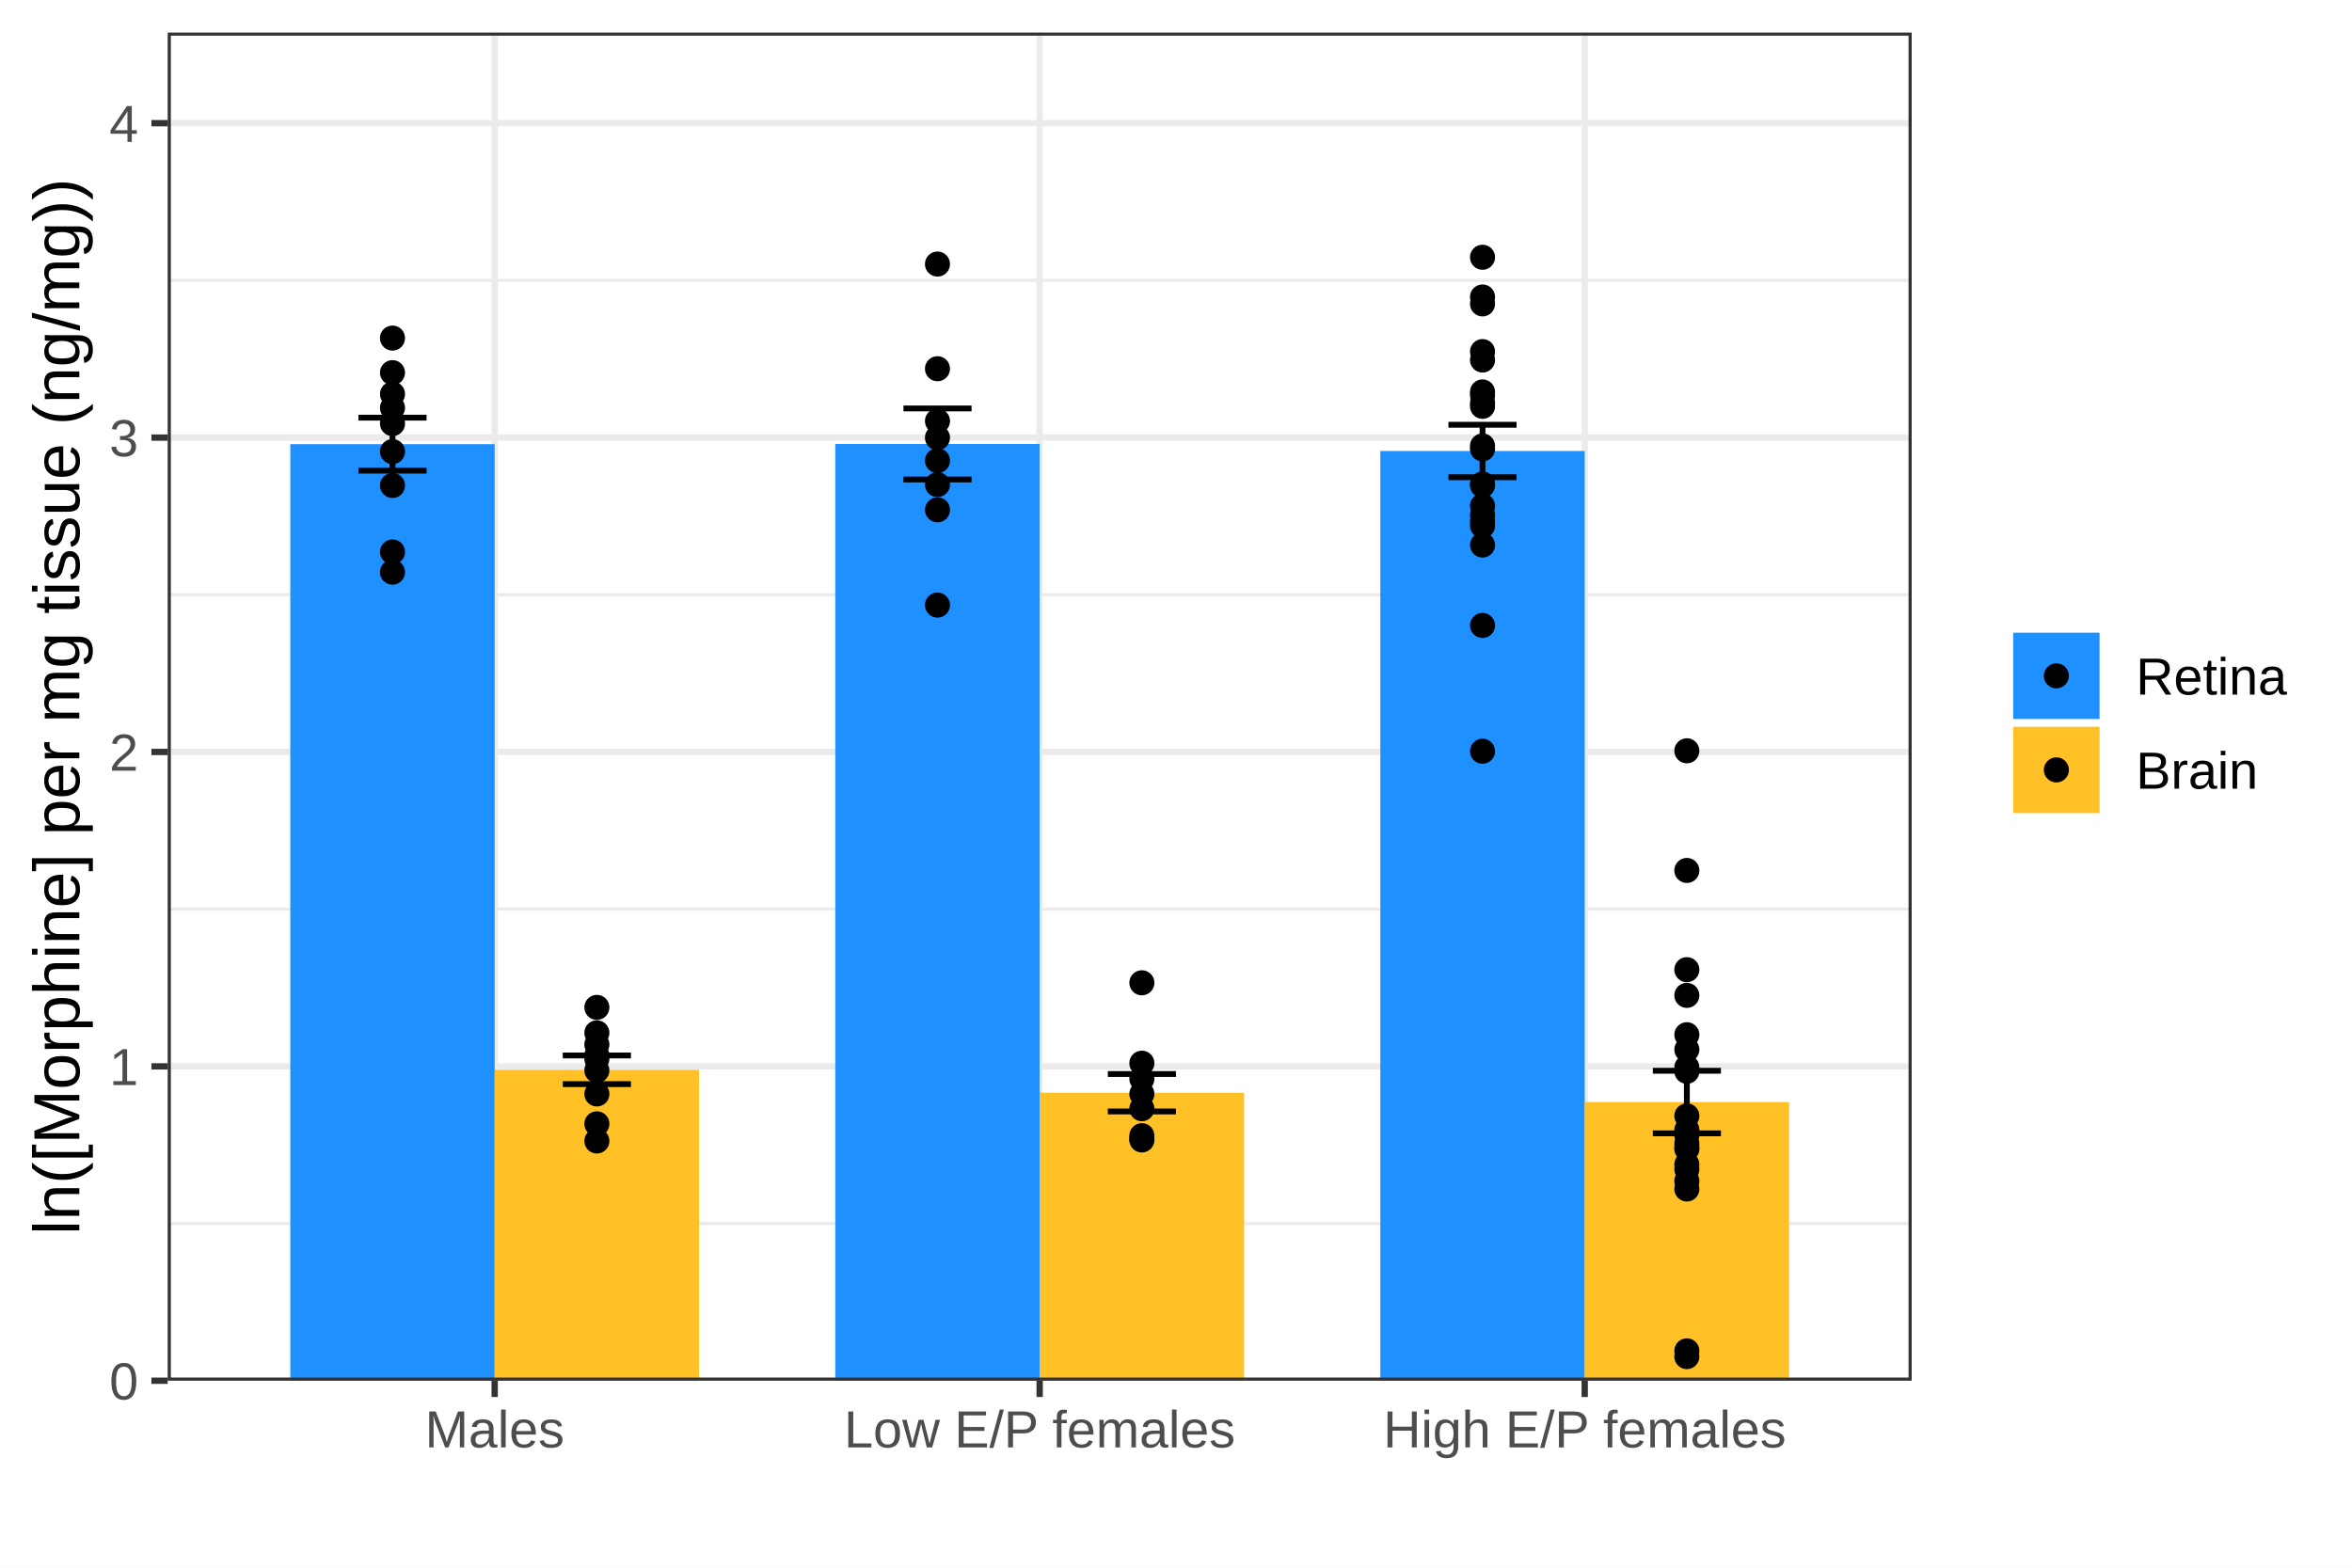
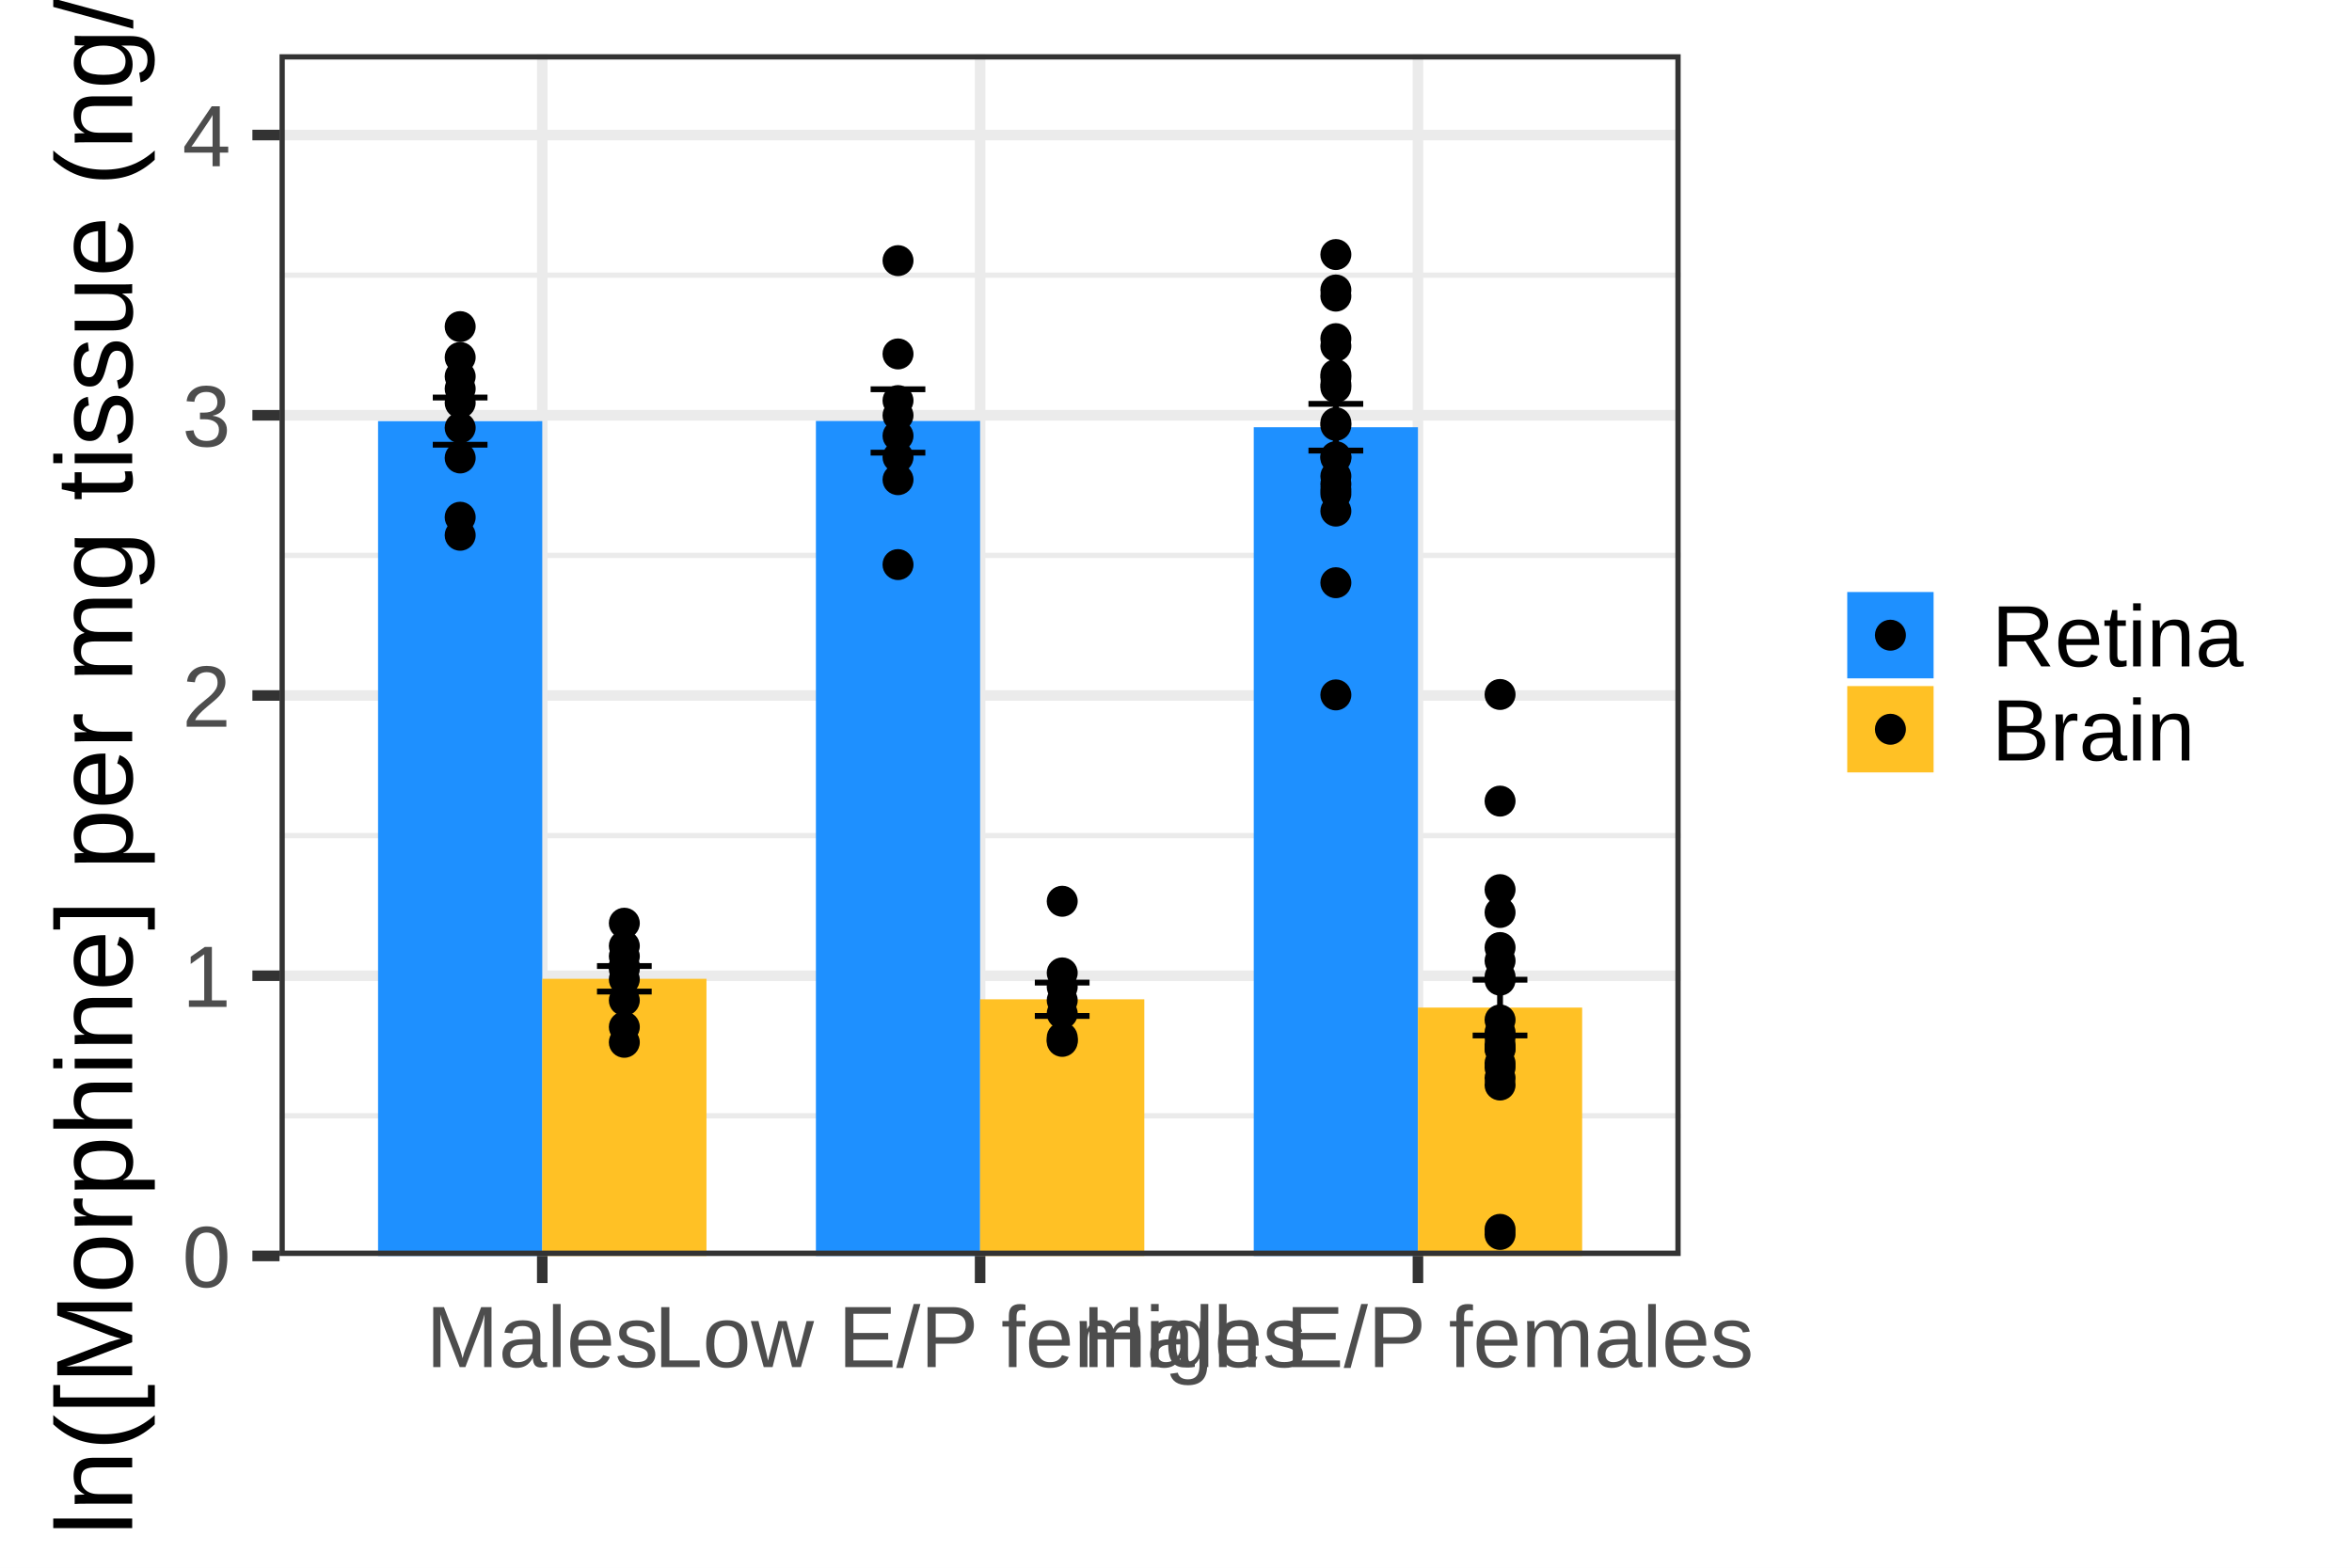
<svg xmlns="http://www.w3.org/2000/svg" class="svglite" width="432.00pt" height="288.00pt" viewBox="0 0 432.00 288.00">
  <defs>
    <style type="text/css">
    .svglite line, .svglite polyline, .svglite polygon, .svglite path, .svglite rect, .svglite circle {
      fill: none;
      stroke: #000000;
      stroke-linecap: round;
      stroke-linejoin: round;
      stroke-miterlimit: 10.00;
    }
  </style>
  </defs>
  <rect width="100%" height="100%" style="stroke: none; fill: #FFFFFF;" />
  <defs>
    <clipPath id="cpMC4wMHw0MzIuMDB8MC4wMHwyODguMDA=">
      <rect x="0.00" y="0.00" width="432.00" height="288.00" />
    </clipPath>
  </defs>
  <g clip-path="url(#cpMC4wMHw0MzIuMDB8MC4wMHwyODguMDA=)">
-     <rect x="0" y="0.00" width="432.00" height="288.00" style="stroke-width: 1.16; stroke: #FFFFFF; fill: #FFFFFF;" />
+     <rect x="0.00" y="0.00" width="432.00" height="288.00" style="stroke-width: 1.94; stroke: #FFFFFF; fill: #FFFFFF;" />
  </g>
  <defs>
-     <clipPath id="cpMzAuODB8MzUxLjEzfDUuOTh8MjUzLjY1">
-       <rect x="30.80" y="5.98" width="320.33" height="247.67" />
+     <clipPath id="cpNTEuMzR8MzA4LjY5fDkuOTZ8MjMwLjcz">
+       <rect x="51.34" y="9.96" width="257.35" height="220.77" />
    </clipPath>
  </defs>
-   <g clip-path="url(#cpMzAuODB8MzUxLjEzfDUuOTh8MjUzLjY1)">
-     <rect x="30.80" y="5.98" width="320.33" height="247.67" style="stroke-width: 1.16; stroke: none; fill: #FFFFFF;" />
-     <polyline points="30.80,224.77 351.13,224.77 " style="stroke-width: 0.58; stroke: #EBEBEB; stroke-linecap: butt;" />
-     <polyline points="30.80,167.02 351.13,167.02 " style="stroke-width: 0.58; stroke: #EBEBEB; stroke-linecap: butt;" />
-     <polyline points="30.80,109.26 351.13,109.26 " style="stroke-width: 0.58; stroke: #EBEBEB; stroke-linecap: butt;" />
-     <polyline points="30.80,51.51 351.13,51.51 " style="stroke-width: 0.58; stroke: #EBEBEB; stroke-linecap: butt;" />
-     <polyline points="30.80,253.65 351.13,253.65 " style="stroke-width: 1.16; stroke: #EBEBEB; stroke-linecap: butt;" />
-     <polyline points="30.80,195.90 351.13,195.90 " style="stroke-width: 1.16; stroke: #EBEBEB; stroke-linecap: butt;" />
-     <polyline points="30.80,138.14 351.13,138.14 " style="stroke-width: 1.16; stroke: #EBEBEB; stroke-linecap: butt;" />
-     <polyline points="30.80,80.39 351.13,80.39 " style="stroke-width: 1.16; stroke: #EBEBEB; stroke-linecap: butt;" />
-     <polyline points="30.80,22.63 351.13,22.63 " style="stroke-width: 1.16; stroke: #EBEBEB; stroke-linecap: butt;" />
-     <polyline points="90.86,253.65 90.86,5.98 " style="stroke-width: 1.16; stroke: #EBEBEB; stroke-linecap: butt;" />
-     <polyline points="190.96,253.65 190.96,5.98 " style="stroke-width: 1.16; stroke: #EBEBEB; stroke-linecap: butt;" />
-     <polyline points="291.07,253.65 291.07,5.98 " style="stroke-width: 1.16; stroke: #EBEBEB; stroke-linecap: butt;" />
-     <rect x="53.32" y="81.60" width="37.54" height="172.06" style="stroke-width: 1.07; stroke: none; stroke-linecap: square; stroke-linejoin: miter; fill: #1E90FF;" />
-     <rect x="153.42" y="81.56" width="37.54" height="172.09" style="stroke-width: 1.07; stroke: none; stroke-linecap: square; stroke-linejoin: miter; fill: #1E90FF;" />
-     <rect x="253.53" y="82.85" width="37.54" height="170.80" style="stroke-width: 1.07; stroke: none; stroke-linecap: square; stroke-linejoin: miter; fill: #1E90FF;" />
-     <rect x="90.86" y="196.53" width="37.54" height="57.12" style="stroke-width: 1.07; stroke: none; stroke-linecap: square; stroke-linejoin: miter; fill: #FFC125;" />
-     <rect x="190.96" y="200.75" width="37.54" height="52.90" style="stroke-width: 1.07; stroke: none; stroke-linecap: square; stroke-linejoin: miter; fill: #FFC125;" />
-     <rect x="291.07" y="202.46" width="37.54" height="51.19" style="stroke-width: 1.07; stroke: none; stroke-linecap: square; stroke-linejoin: miter; fill: #FFC125;" />
-     <polyline points="65.83,76.73 78.35,76.73 " style="stroke-width: 1.07; stroke-linecap: butt;" />
-     <polyline points="72.09,76.73 72.09,86.46 " style="stroke-width: 1.07; stroke-linecap: butt;" />
-     <polyline points="65.83,86.46 78.35,86.46 " style="stroke-width: 1.07; stroke-linecap: butt;" />
-     <polyline points="165.94,75.03 178.45,75.03 " style="stroke-width: 1.07; stroke-linecap: butt;" />
-     <polyline points="172.19,75.03 172.19,88.09 " style="stroke-width: 1.07; stroke-linecap: butt;" />
-     <polyline points="165.94,88.09 178.45,88.09 " style="stroke-width: 1.07; stroke-linecap: butt;" />
-     <polyline points="266.04,78.03 278.55,78.03 " style="stroke-width: 1.07; stroke-linecap: butt;" />
-     <polyline points="272.30,78.03 272.30,87.67 " style="stroke-width: 1.07; stroke-linecap: butt;" />
-     <polyline points="266.04,87.67 278.55,87.67 " style="stroke-width: 1.07; stroke-linecap: butt;" />
-     <polyline points="103.37,193.90 115.89,193.90 " style="stroke-width: 1.07; stroke-linecap: butt;" />
-     <polyline points="109.63,193.90 109.63,199.16 " style="stroke-width: 1.07; stroke-linecap: butt;" />
-     <polyline points="103.37,199.16 115.89,199.16 " style="stroke-width: 1.07; stroke-linecap: butt;" />
-     <polyline points="203.48,197.31 215.99,197.31 " style="stroke-width: 1.07; stroke-linecap: butt;" />
-     <polyline points="209.73,197.31 209.73,204.19 " style="stroke-width: 1.07; stroke-linecap: butt;" />
-     <polyline points="203.48,204.19 215.99,204.19 " style="stroke-width: 1.07; stroke-linecap: butt;" />
-     <polyline points="303.58,196.71 316.09,196.71 " style="stroke-width: 1.07; stroke-linecap: butt;" />
-     <polyline points="309.83,196.71 309.83,208.21 " style="stroke-width: 1.07; stroke-linecap: butt;" />
-     <polyline points="303.58,208.21 316.09,208.21 " style="stroke-width: 1.07; stroke-linecap: butt;" />
-     <circle cx="109.63" cy="193.87" r="1.95" style="stroke-width: 0.71; fill: #000000;" />
-     <circle cx="109.63" cy="209.61" r="1.95" style="stroke-width: 0.71; fill: #000000;" />
-     <circle cx="109.63" cy="196.65" r="1.95" style="stroke-width: 0.71; fill: #000000;" />
-     <circle cx="109.63" cy="185.07" r="1.95" style="stroke-width: 0.71; fill: #000000;" />
-     <circle cx="109.63" cy="194.52" r="1.95" style="stroke-width: 0.71; fill: #000000;" />
-     <circle cx="109.63" cy="200.97" r="1.95" style="stroke-width: 0.71; fill: #000000;" />
-     <circle cx="109.63" cy="191.88" r="1.95" style="stroke-width: 0.71; fill: #000000;" />
-     <circle cx="109.63" cy="189.74" r="1.95" style="stroke-width: 0.71; fill: #000000;" />
-     <circle cx="109.63" cy="206.46" r="1.95" style="stroke-width: 0.71; fill: #000000;" />
-     <circle cx="309.83" cy="210.08" r="1.95" style="stroke-width: 0.71; fill: #000000;" />
-     <circle cx="209.73" cy="209.21" r="1.95" style="stroke-width: 0.71; fill: #000000;" />
-     <circle cx="309.83" cy="248.17" r="1.95" style="stroke-width: 0.71; fill: #000000;" />
-     <circle cx="209.73" cy="198.19" r="1.95" style="stroke-width: 0.71; fill: #000000;" />
-     <circle cx="309.83" cy="205.00" r="1.95" style="stroke-width: 0.71; fill: #000000;" />
-     <circle cx="209.73" cy="209.42" r="1.95" style="stroke-width: 0.71; fill: #000000;" />
-     <circle cx="309.83" cy="159.91" r="1.95" style="stroke-width: 0.71; fill: #000000;" />
-     <circle cx="309.83" cy="214.81" r="1.95" style="stroke-width: 0.71; fill: #000000;" />
-     <circle cx="309.83" cy="137.93" r="1.95" style="stroke-width: 0.71; fill: #000000;" />
-     <circle cx="309.83" cy="218.43" r="1.95" style="stroke-width: 0.71; fill: #000000;" />
-     <circle cx="309.83" cy="208.51" r="1.95" style="stroke-width: 0.71; fill: #000000;" />
-     <circle cx="309.83" cy="216.97" r="1.95" style="stroke-width: 0.71; fill: #000000;" />
-     <circle cx="309.83" cy="196.81" r="1.95" style="stroke-width: 0.71; fill: #000000;" />
-     <circle cx="309.83" cy="249.22" r="1.95" style="stroke-width: 0.71; fill: #000000;" />
-     <circle cx="309.83" cy="178.14" r="1.95" style="stroke-width: 0.71; fill: #000000;" />
-     <circle cx="309.83" cy="192.82" r="1.95" style="stroke-width: 0.71; fill: #000000;" />
-     <circle cx="309.83" cy="213.92" r="1.95" style="stroke-width: 0.71; fill: #000000;" />
-     <circle cx="309.83" cy="182.86" r="1.95" style="stroke-width: 0.71; fill: #000000;" />
-     <circle cx="309.83" cy="196.09" r="1.95" style="stroke-width: 0.71; fill: #000000;" />
-     <circle cx="309.83" cy="207.58" r="1.95" style="stroke-width: 0.71; fill: #000000;" />
-     <circle cx="209.73" cy="203.68" r="1.95" style="stroke-width: 0.71; fill: #000000;" />
-     <circle cx="209.73" cy="180.55" r="1.95" style="stroke-width: 0.71; fill: #000000;" />
-     <circle cx="209.73" cy="208.64" r="1.95" style="stroke-width: 0.71; fill: #000000;" />
-     <circle cx="309.83" cy="211.06" r="1.95" style="stroke-width: 0.71; fill: #000000;" />
-     <circle cx="309.83" cy="190.09" r="1.95" style="stroke-width: 0.71; fill: #000000;" />
-     <circle cx="209.73" cy="195.32" r="1.95" style="stroke-width: 0.71; fill: #000000;" />
-     <circle cx="209.73" cy="200.97" r="1.95" style="stroke-width: 0.71; fill: #000000;" />
-     <circle cx="309.83" cy="210.82" r="1.95" style="stroke-width: 0.71; fill: #000000;" />
-     <circle cx="72.09" cy="62.11" r="1.95" style="stroke-width: 0.71; fill: #000000;" />
-     <circle cx="72.09" cy="89.19" r="1.95" style="stroke-width: 0.71; fill: #000000;" />
-     <circle cx="72.09" cy="68.46" r="1.95" style="stroke-width: 0.71; fill: #000000;" />
-     <circle cx="72.09" cy="74.92" r="1.95" style="stroke-width: 0.71; fill: #000000;" />
-     <circle cx="72.09" cy="72.39" r="1.95" style="stroke-width: 0.71; fill: #000000;" />
-     <circle cx="72.09" cy="101.40" r="1.95" style="stroke-width: 0.71; fill: #000000;" />
-     <circle cx="72.09" cy="82.96" r="1.95" style="stroke-width: 0.71; fill: #000000;" />
-     <circle cx="72.09" cy="77.82" r="1.95" style="stroke-width: 0.71; fill: #000000;" />
-     <circle cx="72.09" cy="105.11" r="1.95" style="stroke-width: 0.71; fill: #000000;" />
-     <circle cx="272.30" cy="92.94" r="1.95" style="stroke-width: 0.71; fill: #000000;" />
-     <circle cx="172.19" cy="111.16" r="1.95" style="stroke-width: 0.71; fill: #000000;" />
-     <circle cx="272.30" cy="138.01" r="1.95" style="stroke-width: 0.71; fill: #000000;" />
-     <circle cx="172.19" cy="89.02" r="1.95" style="stroke-width: 0.71; fill: #000000;" />
-     <circle cx="272.30" cy="100.13" r="1.95" style="stroke-width: 0.71; fill: #000000;" />
-     <circle cx="172.19" cy="93.66" r="1.95" style="stroke-width: 0.71; fill: #000000;" />
-     <circle cx="272.30" cy="82.47" r="1.95" style="stroke-width: 0.71; fill: #000000;" />
-     <circle cx="272.30" cy="94.57" r="1.95" style="stroke-width: 0.71; fill: #000000;" />
-     <circle cx="272.30" cy="64.59" r="1.95" style="stroke-width: 0.71; fill: #000000;" />
-     <circle cx="272.30" cy="72.00" r="1.95" style="stroke-width: 0.71; fill: #000000;" />
-     <circle cx="272.30" cy="66.14" r="1.95" style="stroke-width: 0.71; fill: #000000;" />
-     <circle cx="272.30" cy="81.92" r="1.95" style="stroke-width: 0.71; fill: #000000;" />
-     <circle cx="272.30" cy="88.91" r="1.95" style="stroke-width: 0.71; fill: #000000;" />
-     <circle cx="272.30" cy="114.90" r="1.95" style="stroke-width: 0.71; fill: #000000;" />
-     <circle cx="272.30" cy="54.56" r="1.95" style="stroke-width: 0.71; fill: #000000;" />
-     <circle cx="272.30" cy="74.65" r="1.95" style="stroke-width: 0.71; fill: #000000;" />
-     <circle cx="272.30" cy="96.59" r="1.95" style="stroke-width: 0.71; fill: #000000;" />
-     <circle cx="272.30" cy="72.61" r="1.95" style="stroke-width: 0.71; fill: #000000;" />
-     <circle cx="272.30" cy="89.16" r="1.95" style="stroke-width: 0.71; fill: #000000;" />
-     <circle cx="272.30" cy="95.75" r="1.95" style="stroke-width: 0.71; fill: #000000;" />
-     <circle cx="172.19" cy="84.62" r="1.95" style="stroke-width: 0.71; fill: #000000;" />
-     <circle cx="172.19" cy="48.51" r="1.95" style="stroke-width: 0.71; fill: #000000;" />
-     <circle cx="172.19" cy="77.35" r="1.95" style="stroke-width: 0.71; fill: #000000;" />
-     <circle cx="272.30" cy="74.02" r="1.95" style="stroke-width: 0.71; fill: #000000;" />
-     <circle cx="272.30" cy="47.26" r="1.95" style="stroke-width: 0.71; fill: #000000;" />
-     <circle cx="172.19" cy="67.74" r="1.95" style="stroke-width: 0.71; fill: #000000;" />
-     <circle cx="172.19" cy="80.41" r="1.95" style="stroke-width: 0.71; fill: #000000;" />
-     <circle cx="272.30" cy="55.83" r="1.95" style="stroke-width: 0.71; fill: #000000;" />
-     <rect x="30.80" y="5.98" width="320.33" height="247.67" style="stroke-width: 1.16; stroke: #333333;" />
+   <g clip-path="url(#cpNTEuMzR8MzA4LjY5fDkuOTZ8MjMwLjcz)">
+     <rect x="51.34" y="9.96" width="257.35" height="220.77" style="stroke-width: 1.94; stroke: none; fill: #FFFFFF;" />
+     <polyline points="51.34,204.99 308.69,204.99 " style="stroke-width: 0.97; stroke: #EBEBEB; stroke-linecap: butt;" />
+     <polyline points="51.34,153.51 308.69,153.51 " style="stroke-width: 0.97; stroke: #EBEBEB; stroke-linecap: butt;" />
+     <polyline points="51.34,102.03 308.69,102.03 " style="stroke-width: 0.97; stroke: #EBEBEB; stroke-linecap: butt;" />
+     <polyline points="51.34,50.55 308.69,50.55 " style="stroke-width: 0.97; stroke: #EBEBEB; stroke-linecap: butt;" />
+     <polyline points="51.34,230.73 308.69,230.73 " style="stroke-width: 1.94; stroke: #EBEBEB; stroke-linecap: butt;" />
+     <polyline points="51.34,179.25 308.69,179.25 " style="stroke-width: 1.94; stroke: #EBEBEB; stroke-linecap: butt;" />
+     <polyline points="51.34,127.77 308.69,127.77 " style="stroke-width: 1.94; stroke: #EBEBEB; stroke-linecap: butt;" />
+     <polyline points="51.34,76.29 308.69,76.29 " style="stroke-width: 1.94; stroke: #EBEBEB; stroke-linecap: butt;" />
+     <polyline points="51.34,24.81 308.69,24.81 " style="stroke-width: 1.94; stroke: #EBEBEB; stroke-linecap: butt;" />
+     <polyline points="99.60,230.73 99.60,9.96 " style="stroke-width: 1.94; stroke: #EBEBEB; stroke-linecap: butt;" />
+     <polyline points="180.02,230.73 180.02,9.96 " style="stroke-width: 1.94; stroke: #EBEBEB; stroke-linecap: butt;" />
+     <polyline points="260.44,230.73 260.44,9.96 " style="stroke-width: 1.94; stroke: #EBEBEB; stroke-linecap: butt;" />
+     <rect x="69.44" y="77.37" width="30.16" height="153.37" style="stroke-width: 1.07; stroke: none; stroke-linecap: square; stroke-linejoin: miter; fill: #1E90FF;" />
+     <rect x="149.86" y="77.33" width="30.16" height="153.40" style="stroke-width: 1.07; stroke: none; stroke-linecap: square; stroke-linejoin: miter; fill: #1E90FF;" />
+     <rect x="230.28" y="78.48" width="30.16" height="152.25" style="stroke-width: 1.07; stroke: none; stroke-linecap: square; stroke-linejoin: miter; fill: #1E90FF;" />
+     <rect x="99.60" y="179.82" width="30.16" height="50.92" style="stroke-width: 1.07; stroke: none; stroke-linecap: square; stroke-linejoin: miter; fill: #FFC125;" />
+     <rect x="180.02" y="183.58" width="30.16" height="47.16" style="stroke-width: 1.07; stroke: none; stroke-linecap: square; stroke-linejoin: miter; fill: #FFC125;" />
+     <rect x="260.44" y="185.10" width="30.16" height="45.63" style="stroke-width: 1.07; stroke: none; stroke-linecap: square; stroke-linejoin: miter; fill: #FFC125;" />
+     <polyline points="79.49,73.03 89.54,73.03 " style="stroke-width: 1.07; stroke-linecap: butt;" />
+     <polyline points="84.52,73.03 84.52,81.70 " style="stroke-width: 1.07; stroke-linecap: butt;" />
+     <polyline points="79.49,81.70 89.54,81.70 " style="stroke-width: 1.07; stroke-linecap: butt;" />
+     <polyline points="159.91,71.51 169.96,71.51 " style="stroke-width: 1.07; stroke-linecap: butt;" />
+     <polyline points="164.94,71.51 164.94,83.16 " style="stroke-width: 1.07; stroke-linecap: butt;" />
+     <polyline points="159.91,83.16 169.96,83.16 " style="stroke-width: 1.07; stroke-linecap: butt;" />
+     <polyline points="240.33,74.19 250.39,74.19 " style="stroke-width: 1.07; stroke-linecap: butt;" />
+     <polyline points="245.36,74.19 245.36,82.78 " style="stroke-width: 1.07; stroke-linecap: butt;" />
+     <polyline points="240.33,82.78 250.39,82.78 " style="stroke-width: 1.07; stroke-linecap: butt;" />
+     <polyline points="109.65,177.47 119.70,177.47 " style="stroke-width: 1.07; stroke-linecap: butt;" />
+     <polyline points="114.67,177.47 114.67,182.16 " style="stroke-width: 1.07; stroke-linecap: butt;" />
+     <polyline points="109.65,182.16 119.70,182.16 " style="stroke-width: 1.07; stroke-linecap: butt;" />
+     <polyline points="190.07,180.51 200.12,180.51 " style="stroke-width: 1.07; stroke-linecap: butt;" />
+     <polyline points="195.10,180.51 195.10,186.64 " style="stroke-width: 1.07; stroke-linecap: butt;" />
+     <polyline points="190.07,186.64 200.12,186.64 " style="stroke-width: 1.07; stroke-linecap: butt;" />
+     <polyline points="270.49,179.98 280.54,179.98 " style="stroke-width: 1.07; stroke-linecap: butt;" />
+     <polyline points="275.52,179.98 275.52,190.23 " style="stroke-width: 1.07; stroke-linecap: butt;" />
+     <polyline points="270.49,190.23 280.54,190.23 " style="stroke-width: 1.07; stroke-linecap: butt;" />
+     <circle cx="114.67" cy="177.44" r="2.49" style="stroke-width: 0.71; fill: #000000;" />
+     <circle cx="114.67" cy="191.48" r="2.49" style="stroke-width: 0.71; fill: #000000;" />
+     <circle cx="114.67" cy="179.92" r="2.49" style="stroke-width: 0.71; fill: #000000;" />
+     <circle cx="114.67" cy="169.60" r="2.49" style="stroke-width: 0.71; fill: #000000;" />
+     <circle cx="114.67" cy="178.02" r="2.49" style="stroke-width: 0.71; fill: #000000;" />
+     <circle cx="114.67" cy="183.78" r="2.49" style="stroke-width: 0.71; fill: #000000;" />
+     <circle cx="114.67" cy="175.67" r="2.49" style="stroke-width: 0.71; fill: #000000;" />
+     <circle cx="114.67" cy="173.77" r="2.49" style="stroke-width: 0.71; fill: #000000;" />
+     <circle cx="114.67" cy="188.66" r="2.49" style="stroke-width: 0.71; fill: #000000;" />
+     <circle cx="275.52" cy="191.90" r="2.49" style="stroke-width: 0.71; fill: #000000;" />
+     <circle cx="195.10" cy="191.12" r="2.49" style="stroke-width: 0.71; fill: #000000;" />
+     <circle cx="275.52" cy="225.84" r="2.49" style="stroke-width: 0.71; fill: #000000;" />
+     <circle cx="195.10" cy="181.30" r="2.49" style="stroke-width: 0.71; fill: #000000;" />
+     <circle cx="275.52" cy="187.37" r="2.49" style="stroke-width: 0.71; fill: #000000;" />
+     <circle cx="195.10" cy="191.31" r="2.49" style="stroke-width: 0.71; fill: #000000;" />
+     <circle cx="275.52" cy="147.17" r="2.49" style="stroke-width: 0.71; fill: #000000;" />
+     <circle cx="275.52" cy="196.11" r="2.49" style="stroke-width: 0.71; fill: #000000;" />
+     <circle cx="275.52" cy="127.58" r="2.49" style="stroke-width: 0.71; fill: #000000;" />
+     <circle cx="275.52" cy="199.33" r="2.49" style="stroke-width: 0.71; fill: #000000;" />
+     <circle cx="275.52" cy="190.50" r="2.49" style="stroke-width: 0.71; fill: #000000;" />
+     <circle cx="275.52" cy="198.04" r="2.49" style="stroke-width: 0.71; fill: #000000;" />
+     <circle cx="275.52" cy="180.06" r="2.49" style="stroke-width: 0.71; fill: #000000;" />
+     <circle cx="275.52" cy="226.78" r="2.49" style="stroke-width: 0.71; fill: #000000;" />
+     <circle cx="275.52" cy="163.43" r="2.49" style="stroke-width: 0.71; fill: #000000;" />
+     <circle cx="275.52" cy="176.51" r="2.49" style="stroke-width: 0.71; fill: #000000;" />
+     <circle cx="275.52" cy="195.31" r="2.49" style="stroke-width: 0.71; fill: #000000;" />
+     <circle cx="275.52" cy="167.63" r="2.49" style="stroke-width: 0.71; fill: #000000;" />
+     <circle cx="275.52" cy="179.42" r="2.49" style="stroke-width: 0.71; fill: #000000;" />
+     <circle cx="275.52" cy="189.66" r="2.49" style="stroke-width: 0.71; fill: #000000;" />
+     <circle cx="195.10" cy="186.19" r="2.49" style="stroke-width: 0.71; fill: #000000;" />
+     <circle cx="195.10" cy="165.57" r="2.49" style="stroke-width: 0.71; fill: #000000;" />
+     <circle cx="195.10" cy="190.61" r="2.49" style="stroke-width: 0.71; fill: #000000;" />
+     <circle cx="275.52" cy="192.77" r="2.49" style="stroke-width: 0.71; fill: #000000;" />
+     <circle cx="275.52" cy="174.07" r="2.49" style="stroke-width: 0.71; fill: #000000;" />
+     <circle cx="195.10" cy="178.73" r="2.49" style="stroke-width: 0.71; fill: #000000;" />
+     <circle cx="195.10" cy="183.77" r="2.49" style="stroke-width: 0.71; fill: #000000;" />
+     <circle cx="275.52" cy="192.55" r="2.49" style="stroke-width: 0.71; fill: #000000;" />
+     <circle cx="84.52" cy="60.00" r="2.49" style="stroke-width: 0.71; fill: #000000;" />
+     <circle cx="84.52" cy="84.13" r="2.49" style="stroke-width: 0.71; fill: #000000;" />
+     <circle cx="84.52" cy="65.66" r="2.49" style="stroke-width: 0.71; fill: #000000;" />
+     <circle cx="84.52" cy="71.42" r="2.49" style="stroke-width: 0.71; fill: #000000;" />
+     <circle cx="84.52" cy="69.16" r="2.49" style="stroke-width: 0.71; fill: #000000;" />
+     <circle cx="84.52" cy="95.02" r="2.49" style="stroke-width: 0.71; fill: #000000;" />
+     <circle cx="84.52" cy="78.59" r="2.49" style="stroke-width: 0.71; fill: #000000;" />
+     <circle cx="84.52" cy="74.00" r="2.49" style="stroke-width: 0.71; fill: #000000;" />
+     <circle cx="84.52" cy="98.33" r="2.49" style="stroke-width: 0.71; fill: #000000;" />
+     <circle cx="245.36" cy="87.48" r="2.49" style="stroke-width: 0.71; fill: #000000;" />
+     <circle cx="164.94" cy="103.72" r="2.49" style="stroke-width: 0.71; fill: #000000;" />
+     <circle cx="245.36" cy="127.66" r="2.49" style="stroke-width: 0.71; fill: #000000;" />
+     <circle cx="164.94" cy="83.99" r="2.49" style="stroke-width: 0.71; fill: #000000;" />
+     <circle cx="245.36" cy="93.89" r="2.49" style="stroke-width: 0.71; fill: #000000;" />
+     <circle cx="164.94" cy="88.12" r="2.49" style="stroke-width: 0.71; fill: #000000;" />
+     <circle cx="245.36" cy="78.14" r="2.49" style="stroke-width: 0.71; fill: #000000;" />
+     <circle cx="245.36" cy="88.93" r="2.49" style="stroke-width: 0.71; fill: #000000;" />
+     <circle cx="245.36" cy="62.21" r="2.49" style="stroke-width: 0.71; fill: #000000;" />
+     <circle cx="245.36" cy="68.81" r="2.49" style="stroke-width: 0.71; fill: #000000;" />
+     <circle cx="245.36" cy="63.59" r="2.49" style="stroke-width: 0.71; fill: #000000;" />
+     <circle cx="245.36" cy="77.65" r="2.49" style="stroke-width: 0.71; fill: #000000;" />
+     <circle cx="245.36" cy="83.89" r="2.49" style="stroke-width: 0.71; fill: #000000;" />
+     <circle cx="245.36" cy="107.05" r="2.49" style="stroke-width: 0.71; fill: #000000;" />
+     <circle cx="245.36" cy="53.27" r="2.49" style="stroke-width: 0.71; fill: #000000;" />
+     <circle cx="245.36" cy="71.17" r="2.49" style="stroke-width: 0.71; fill: #000000;" />
+     <circle cx="245.36" cy="90.73" r="2.49" style="stroke-width: 0.71; fill: #000000;" />
+     <circle cx="245.36" cy="69.36" r="2.49" style="stroke-width: 0.71; fill: #000000;" />
+     <circle cx="245.36" cy="84.11" r="2.49" style="stroke-width: 0.71; fill: #000000;" />
+     <circle cx="245.36" cy="89.98" r="2.49" style="stroke-width: 0.71; fill: #000000;" />
+     <circle cx="164.94" cy="80.06" r="2.49" style="stroke-width: 0.71; fill: #000000;" />
+     <circle cx="164.94" cy="47.88" r="2.49" style="stroke-width: 0.71; fill: #000000;" />
+     <circle cx="164.94" cy="73.59" r="2.49" style="stroke-width: 0.71; fill: #000000;" />
+     <circle cx="245.36" cy="70.62" r="2.49" style="stroke-width: 0.71; fill: #000000;" />
+     <circle cx="245.36" cy="46.76" r="2.49" style="stroke-width: 0.71; fill: #000000;" />
+     <circle cx="164.94" cy="65.02" r="2.49" style="stroke-width: 0.71; fill: #000000;" />
+     <circle cx="164.94" cy="76.31" r="2.49" style="stroke-width: 0.71; fill: #000000;" />
+     <circle cx="245.36" cy="54.40" r="2.49" style="stroke-width: 0.71; fill: #000000;" />
+     <rect x="51.34" y="9.96" width="257.35" height="220.77" style="stroke-width: 1.94; stroke: #333333;" />
  </g>
  <g clip-path="url(#cpMC4wMHw0MzIuMDB8MC4wMHwyODguMDA=)">
-     <text x="25.42" y="257.09" text-anchor="end" style="font-size: 9.60px; fill: #4D4D4D; font-family: Arial;" textLength="5.34px" lengthAdjust="spacingAndGlyphs">0</text>
-     <text x="25.42" y="199.33" text-anchor="end" style="font-size: 9.60px; fill: #4D4D4D; font-family: Arial;" textLength="5.34px" lengthAdjust="spacingAndGlyphs">1</text>
-     <text x="25.42" y="141.58" text-anchor="end" style="font-size: 9.60px; fill: #4D4D4D; font-family: Arial;" textLength="5.34px" lengthAdjust="spacingAndGlyphs">2</text>
-     <text x="25.42" y="83.82" text-anchor="end" style="font-size: 9.60px; fill: #4D4D4D; font-family: Arial;" textLength="5.34px" lengthAdjust="spacingAndGlyphs">3</text>
-     <text x="25.42" y="26.07" text-anchor="end" style="font-size: 9.60px; fill: #4D4D4D; font-family: Arial;" textLength="5.34px" lengthAdjust="spacingAndGlyphs">4</text>
-     <polyline points="27.81,253.65 30.80,253.65 " style="stroke-width: 1.16; stroke: #333333; stroke-linecap: butt;" />
-     <polyline points="27.81,195.90 30.80,195.90 " style="stroke-width: 1.16; stroke: #333333; stroke-linecap: butt;" />
-     <polyline points="27.81,138.14 30.80,138.14 " style="stroke-width: 1.16; stroke: #333333; stroke-linecap: butt;" />
-     <polyline points="27.81,80.39 30.80,80.39 " style="stroke-width: 1.16; stroke: #333333; stroke-linecap: butt;" />
-     <polyline points="27.81,22.63 30.80,22.63 " style="stroke-width: 1.16; stroke: #333333; stroke-linecap: butt;" />
-     <polyline points="90.86,256.64 90.86,253.65 " style="stroke-width: 1.16; stroke: #333333; stroke-linecap: butt;" />
-     <polyline points="190.96,256.64 190.96,253.65 " style="stroke-width: 1.16; stroke: #333333; stroke-linecap: butt;" />
-     <polyline points="291.07,256.64 291.07,253.65 " style="stroke-width: 1.16; stroke: #333333; stroke-linecap: butt;" />
-     <text x="90.86" y="265.90" text-anchor="middle" style="font-size: 9.60px; fill: #4D4D4D; font-family: Arial;" textLength="25.59px" lengthAdjust="spacingAndGlyphs">Males</text>
-     <text x="190.96" y="265.90" text-anchor="middle" style="font-size: 9.60px; fill: #4D4D4D; font-family: Arial;" textLength="71.79px" lengthAdjust="spacingAndGlyphs">Low E/P females</text>
-     <text x="291.07" y="265.90" text-anchor="middle" style="font-size: 9.60px; fill: #4D4D4D; font-family: Arial;" textLength="73.92px" lengthAdjust="spacingAndGlyphs">High E/P females</text>
-     <text transform="translate(14.57,129.81) rotate(-90)" text-anchor="middle" style="font-size: 12.00px; font-family: Arial;" textLength="194.09px" lengthAdjust="spacingAndGlyphs">ln([Morphine] per mg tissue (ng/mg))</text>
-     <rect x="363.08" y="103.57" width="62.94" height="52.49" style="stroke-width: 1.16; stroke: none; fill: #FFFFFF;" />
-     <rect x="369.06" y="115.52" width="17.28" height="17.28" style="stroke-width: 1.16; stroke: none; fill: #FFFFFF;" />
-     <rect x="369.77" y="116.23" width="15.86" height="15.86" style="stroke-width: 1.07; stroke: none; stroke-linecap: square; stroke-linejoin: miter; fill: #1E90FF;" />
-     <circle cx="377.70" cy="124.16" r="1.95" style="stroke-width: 0.71; fill: #000000;" />
-     <rect x="369.06" y="132.80" width="17.28" height="17.28" style="stroke-width: 1.16; stroke: none; fill: #FFFFFF;" />
-     <rect x="369.77" y="133.51" width="15.86" height="15.86" style="stroke-width: 1.07; stroke: none; stroke-linecap: square; stroke-linejoin: miter; fill: #FFC125;" />
-     <circle cx="377.70" cy="141.44" r="1.95" style="stroke-width: 0.71; fill: #000000;" />
-     <text x="392.32" y="127.60" style="font-size: 9.60px; font-family: Arial;" textLength="27.73px" lengthAdjust="spacingAndGlyphs">Retina</text>
-     <text x="392.32" y="144.88" style="font-size: 9.60px; font-family: Arial;" textLength="22.39px" lengthAdjust="spacingAndGlyphs">Brain</text>
+     <text x="42.38" y="236.46" text-anchor="end" style="font-size: 16.00px; fill: #4D4D4D; font-family: Arial;" textLength="8.90px" lengthAdjust="spacingAndGlyphs">0</text>
+     <text x="42.38" y="184.98" text-anchor="end" style="font-size: 16.00px; fill: #4D4D4D; font-family: Arial;" textLength="8.90px" lengthAdjust="spacingAndGlyphs">1</text>
+     <text x="42.38" y="133.50" text-anchor="end" style="font-size: 16.00px; fill: #4D4D4D; font-family: Arial;" textLength="8.90px" lengthAdjust="spacingAndGlyphs">2</text>
+     <text x="42.38" y="82.02" text-anchor="end" style="font-size: 16.00px; fill: #4D4D4D; font-family: Arial;" textLength="8.90px" lengthAdjust="spacingAndGlyphs">3</text>
+     <text x="42.38" y="30.54" text-anchor="end" style="font-size: 16.00px; fill: #4D4D4D; font-family: Arial;" textLength="8.90px" lengthAdjust="spacingAndGlyphs">4</text>
+     <polyline points="46.36,230.73 51.34,230.73 " style="stroke-width: 1.94; stroke: #333333; stroke-linecap: butt;" />
+     <polyline points="46.36,179.25 51.34,179.25 " style="stroke-width: 1.94; stroke: #333333; stroke-linecap: butt;" />
+     <polyline points="46.36,127.77 51.34,127.77 " style="stroke-width: 1.94; stroke: #333333; stroke-linecap: butt;" />
+     <polyline points="46.36,76.29 51.34,76.29 " style="stroke-width: 1.94; stroke: #333333; stroke-linecap: butt;" />
+     <polyline points="46.36,24.81 51.34,24.81 " style="stroke-width: 1.94; stroke: #333333; stroke-linecap: butt;" />
+     <polyline points="99.60,235.71 99.60,230.73 " style="stroke-width: 1.94; stroke: #333333; stroke-linecap: butt;" />
+     <polyline points="180.02,235.71 180.02,230.73 " style="stroke-width: 1.94; stroke: #333333; stroke-linecap: butt;" />
+     <polyline points="260.44,235.71 260.44,230.73 " style="stroke-width: 1.94; stroke: #333333; stroke-linecap: butt;" />
+     <text x="99.60" y="251.15" text-anchor="middle" style="font-size: 16.00px; fill: #4D4D4D; font-family: Arial;" textLength="42.68px" lengthAdjust="spacingAndGlyphs">Males</text>
+     <text x="180.02" y="251.15" text-anchor="middle" style="font-size: 16.00px; fill: #4D4D4D; font-family: Arial;" textLength="119.76px" lengthAdjust="spacingAndGlyphs">Low E/P females</text>
+     <text x="260.44" y="251.15" text-anchor="middle" style="font-size: 16.00px; fill: #4D4D4D; font-family: Arial;" textLength="123.31px" lengthAdjust="spacingAndGlyphs">High E/P females</text>
+     <text transform="translate(24.28,120.35) rotate(-90)" text-anchor="middle" style="font-size: 20.00px; font-family: Arial;" textLength="323.47px" lengthAdjust="spacingAndGlyphs">ln([Morphine] per mg tissue (ng/mg))</text>
+     <rect x="328.62" y="88.12" width="93.42" height="64.45" style="stroke-width: 1.94; stroke: none; fill: #FFFFFF;" />
+     <rect x="338.58" y="108.05" width="17.28" height="17.28" style="stroke-width: 1.94; stroke: none; fill: #FFFFFF;" />
+     <rect x="339.29" y="108.76" width="15.86" height="15.86" style="stroke-width: 1.07; stroke: none; stroke-linecap: square; stroke-linejoin: miter; fill: #1E90FF;" />
+     <circle cx="347.22" cy="116.69" r="2.49" style="stroke-width: 0.71; fill: #000000;" />
+     <rect x="338.58" y="125.33" width="17.28" height="17.28" style="stroke-width: 1.94; stroke: none; fill: #FFFFFF;" />
+     <rect x="339.29" y="126.04" width="15.86" height="15.86" style="stroke-width: 1.07; stroke: none; stroke-linecap: square; stroke-linejoin: miter; fill: #FFC125;" />
+     <circle cx="347.22" cy="133.97" r="2.49" style="stroke-width: 0.71; fill: #000000;" />
+     <text x="365.82" y="122.42" style="font-size: 16.00px; font-family: Arial;" textLength="46.25px" lengthAdjust="spacingAndGlyphs">Retina</text>
+     <text x="365.82" y="139.70" style="font-size: 16.00px; font-family: Arial;" textLength="37.35px" lengthAdjust="spacingAndGlyphs">Brain</text>
  </g>
</svg>
